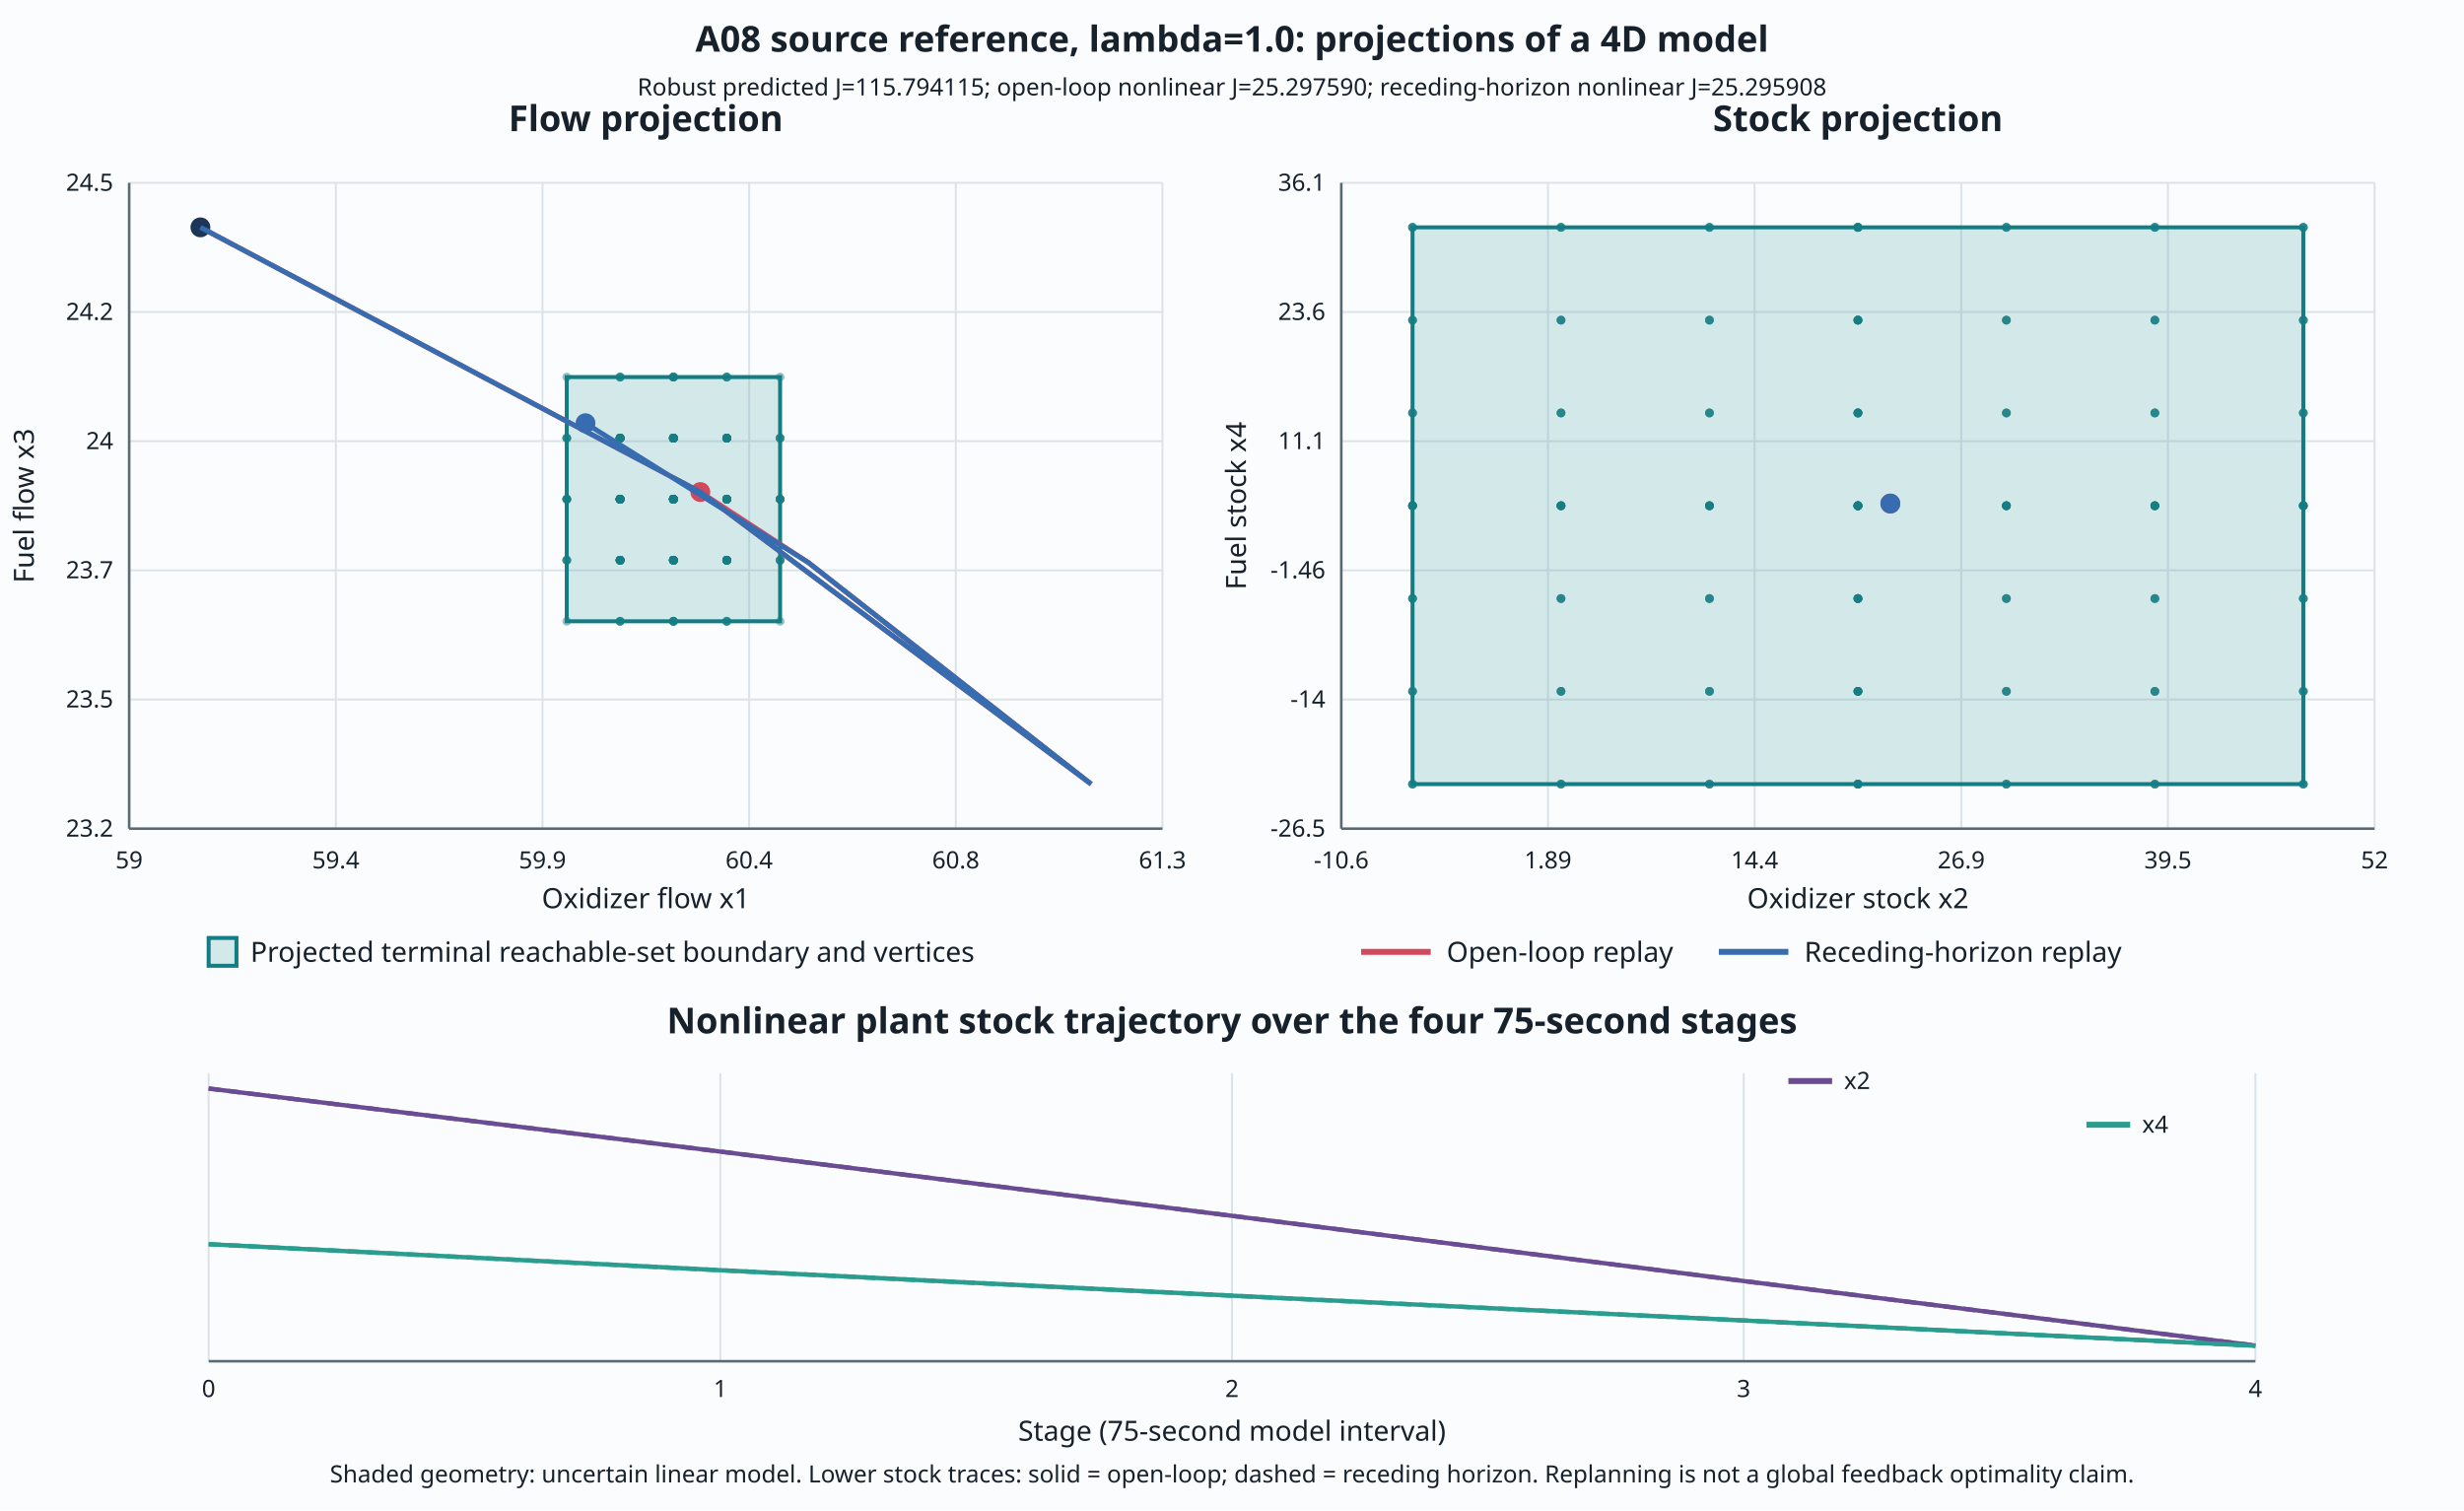
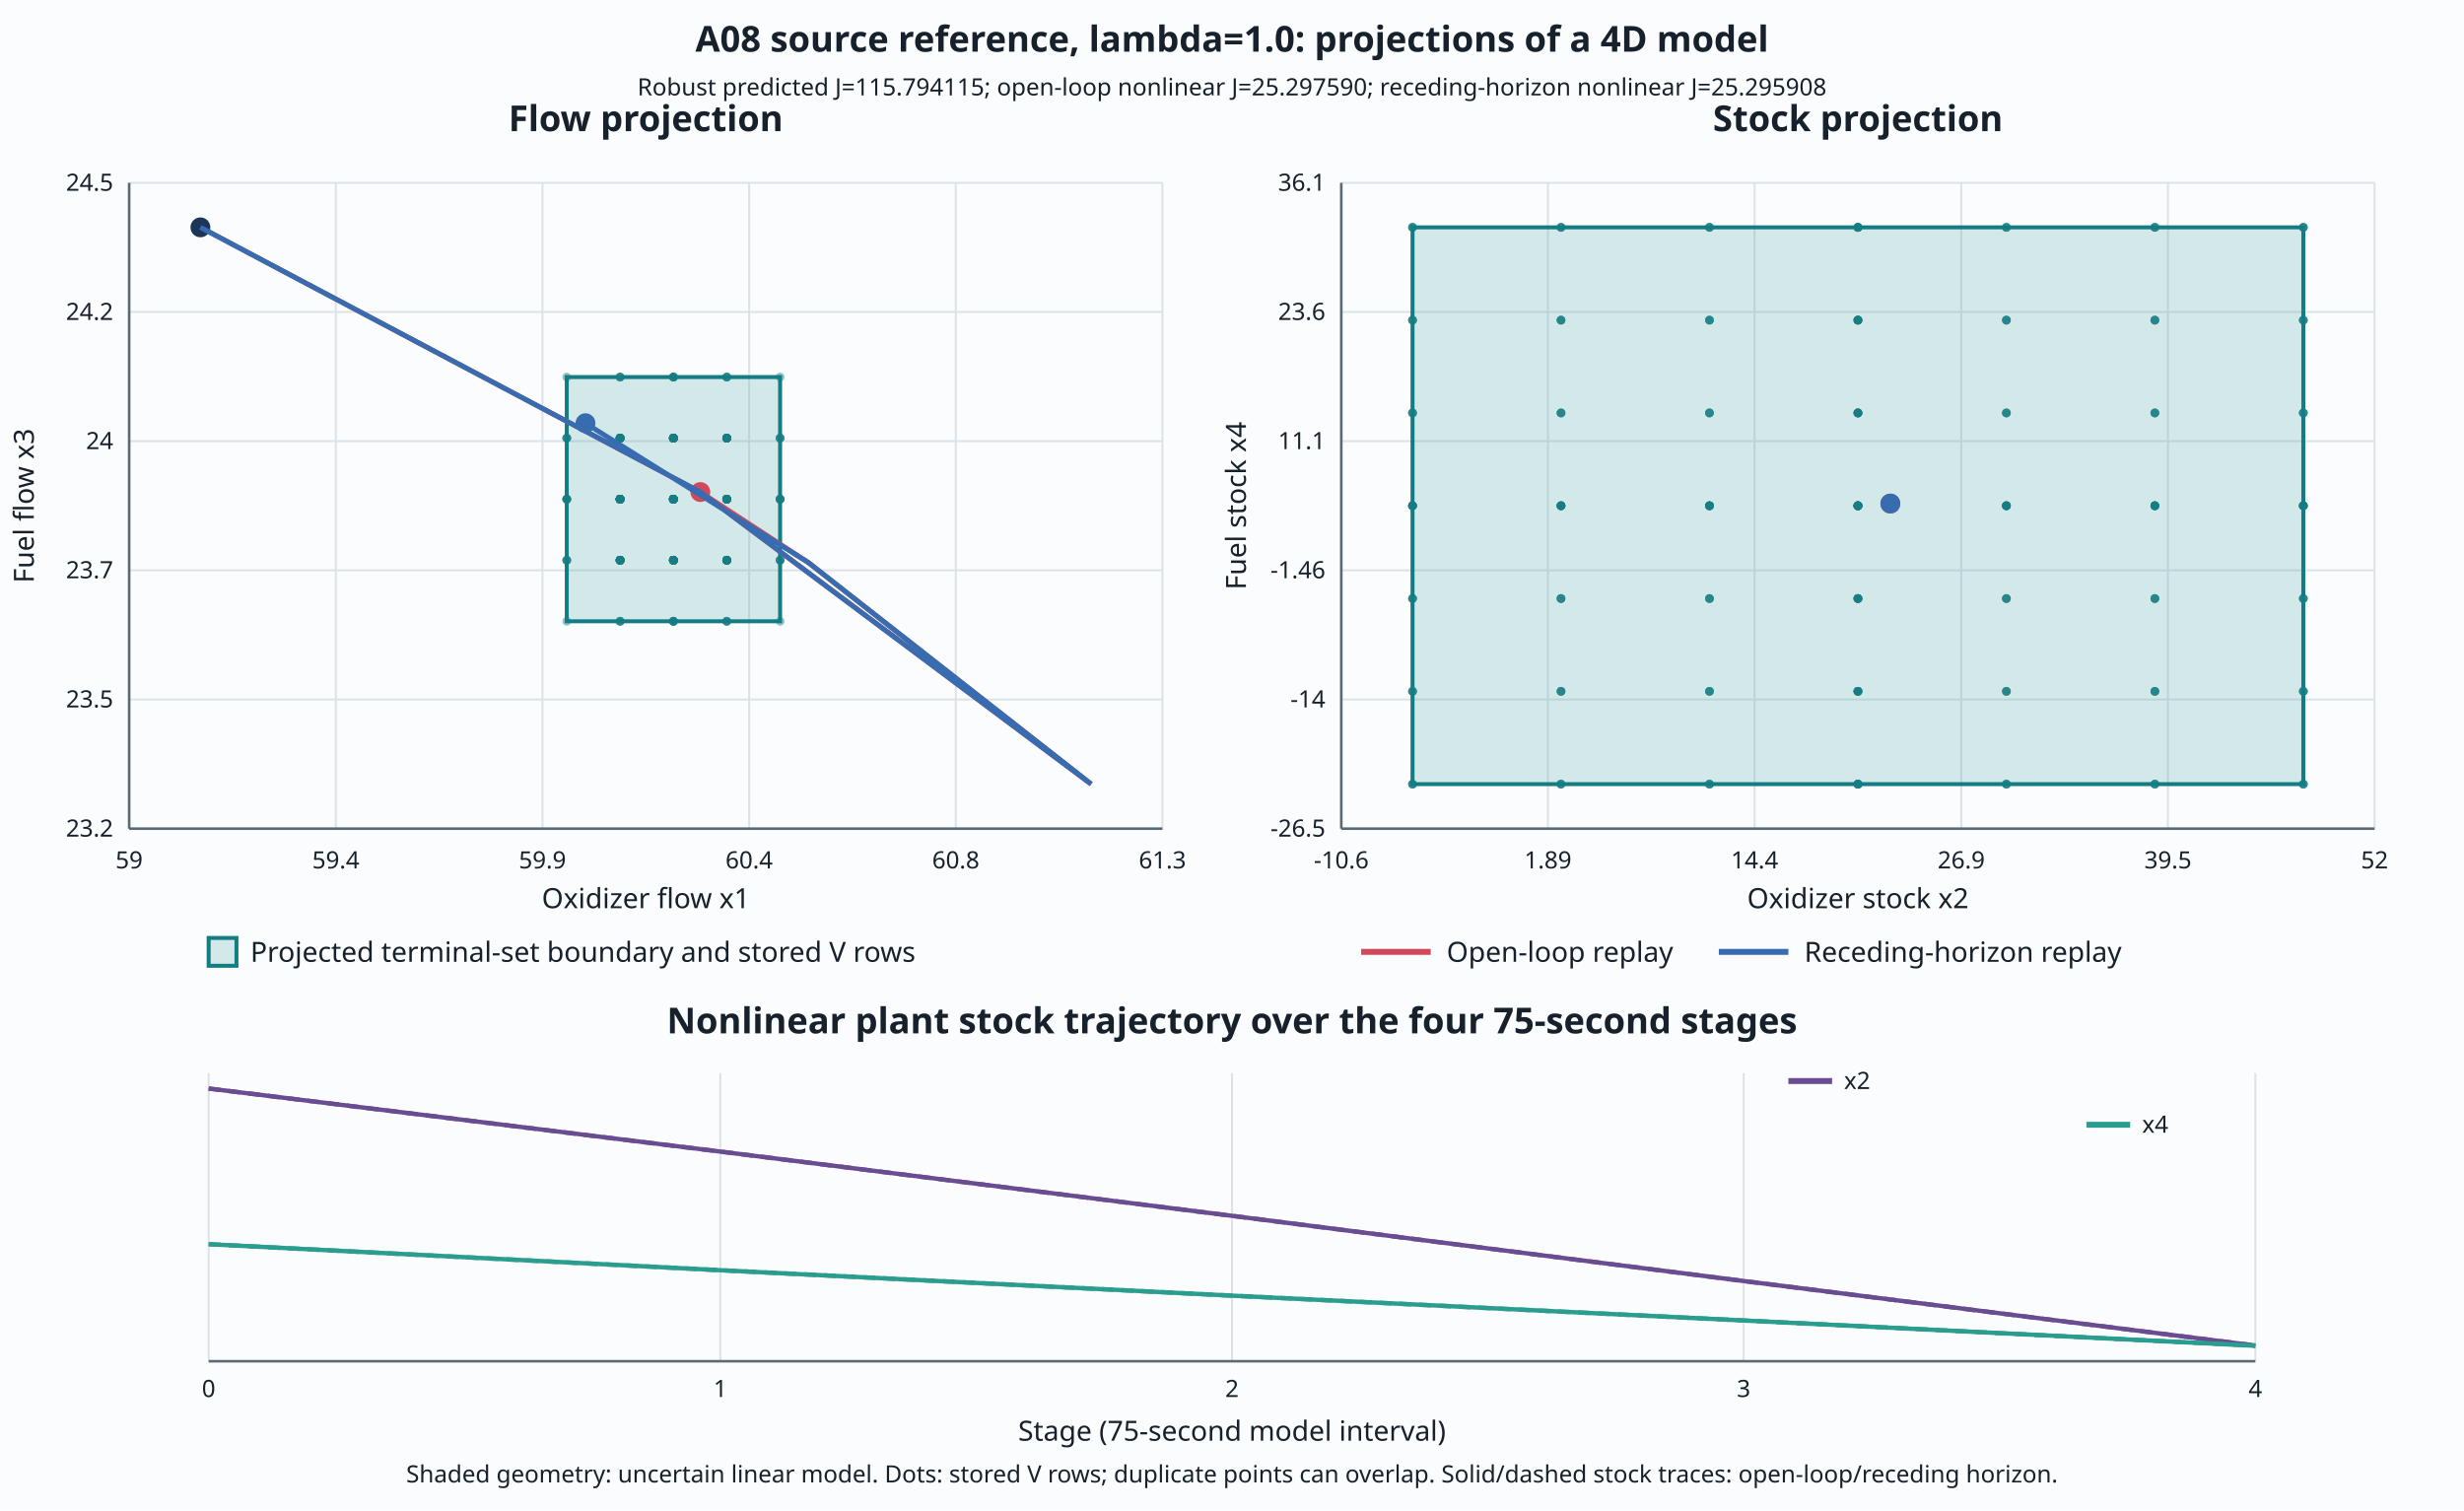
<svg xmlns="http://www.w3.org/2000/svg" width="1240" height="760" viewBox="0 0 1240 760">
  <rect width="100%" height="100%" fill="#fbfcfd" />
  <style>text{font-family:system-ui,sans-serif;fill:#17212b}.grid{stroke:#dce3e8;stroke-width:1}.axis{stroke:#596a76;stroke-width:1.3}.boundary{fill:#4ba3a7;fill-opacity:.23;stroke:#147d83;stroke-width:2}.vertex{fill:#147d83;fill-opacity:.45}.replay{fill:none;stroke:#d1495b;stroke-width:2.5}.tick{font-size:12px}.label{font-size:14px}.title{font-size:18px;font-weight:650}</style>
  <text x="620" y="26" text-anchor="middle" class="title">A08 source reference, lambda=1.0: projections of a 4D model</text>
  <text x="620" y="48" text-anchor="middle" class="tick">Robust predicted J=115.794115; open-loop nonlinear J=25.297590; receding-horizon nonlinear J=25.295908</text>
  <text x="325.0" y="66" text-anchor="middle" class="title">Flow projection</text>
  <line x1="65.00" y1="92" x2="65.00" y2="417" class="grid" />
  <line x1="65" y1="417.00" x2="585" y2="417.00" class="grid" />
  <text x="65.00" y="437" text-anchor="middle" class="tick">59</text>
  <text x="57" y="421.00" text-anchor="end" class="tick">23.2</text>
  <line x1="169.00" y1="92" x2="169.00" y2="417" class="grid" />
  <line x1="65" y1="352.00" x2="585" y2="352.00" class="grid" />
  <text x="169.00" y="437" text-anchor="middle" class="tick">59.4</text>
  <text x="57" y="356.00" text-anchor="end" class="tick">23.5</text>
  <line x1="273.00" y1="92" x2="273.00" y2="417" class="grid" />
  <line x1="65" y1="287.00" x2="585" y2="287.00" class="grid" />
  <text x="273.00" y="437" text-anchor="middle" class="tick">59.9</text>
  <text x="57" y="291.00" text-anchor="end" class="tick">23.7</text>
  <line x1="377.00" y1="92" x2="377.00" y2="417" class="grid" />
  <line x1="65" y1="222.00" x2="585" y2="222.00" class="grid" />
  <text x="377.00" y="437" text-anchor="middle" class="tick">60.4</text>
  <text x="57" y="226.00" text-anchor="end" class="tick">24</text>
  <line x1="481.00" y1="92" x2="481.00" y2="417" class="grid" />
  <line x1="65" y1="157.00" x2="585" y2="157.00" class="grid" />
  <text x="481.00" y="437" text-anchor="middle" class="tick">60.8</text>
  <text x="57" y="161.00" text-anchor="end" class="tick">24.2</text>
  <line x1="585.00" y1="92" x2="585.00" y2="417" class="grid" />
  <line x1="65" y1="92.00" x2="585" y2="92.00" class="grid" />
  <text x="585.00" y="437" text-anchor="middle" class="tick">61.3</text>
  <text x="57" y="96.00" text-anchor="end" class="tick">24.5</text>
  <line x1="65" y1="417" x2="585" y2="417" class="axis" />
  <line x1="65" y1="92" x2="65" y2="417" class="axis" />
  <polygon class="boundary" points="285.22,312.64 392.58,312.64 392.58,189.75 285.22,189.75" />
  <circle cx="285.22" cy="189.75" r="2.2" class="vertex" />
  <circle cx="285.22" cy="220.47" r="2.2" class="vertex" />
  <circle cx="312.06" cy="189.75" r="2.2" class="vertex" />
  <circle cx="312.06" cy="220.47" r="2.2" class="vertex" />
  <circle cx="285.22" cy="220.47" r="2.2" class="vertex" />
  <circle cx="285.22" cy="251.20" r="2.2" class="vertex" />
  <circle cx="312.06" cy="220.47" r="2.2" class="vertex" />
  <circle cx="312.06" cy="251.20" r="2.2" class="vertex" />
  <circle cx="312.06" cy="189.75" r="2.2" class="vertex" />
  <circle cx="312.06" cy="220.47" r="2.2" class="vertex" />
  <circle cx="338.90" cy="189.75" r="2.2" class="vertex" />
  <circle cx="338.90" cy="220.47" r="2.2" class="vertex" />
  <circle cx="312.06" cy="220.47" r="2.2" class="vertex" />
  <circle cx="312.06" cy="251.20" r="2.2" class="vertex" />
  <circle cx="338.90" cy="220.47" r="2.2" class="vertex" />
  <circle cx="338.90" cy="251.20" r="2.2" class="vertex" />
  <circle cx="285.22" cy="220.47" r="2.2" class="vertex" />
  <circle cx="285.22" cy="251.20" r="2.2" class="vertex" />
  <circle cx="312.06" cy="220.47" r="2.2" class="vertex" />
  <circle cx="312.06" cy="251.20" r="2.2" class="vertex" />
  <circle cx="285.22" cy="251.20" r="2.2" class="vertex" />
  <circle cx="285.22" cy="281.92" r="2.2" class="vertex" />
  <circle cx="312.06" cy="251.20" r="2.2" class="vertex" />
  <circle cx="312.06" cy="281.92" r="2.2" class="vertex" />
  <circle cx="312.06" cy="220.47" r="2.2" class="vertex" />
  <circle cx="312.06" cy="251.20" r="2.2" class="vertex" />
  <circle cx="338.90" cy="220.47" r="2.2" class="vertex" />
  <circle cx="338.90" cy="251.20" r="2.2" class="vertex" />
  <circle cx="312.06" cy="251.20" r="2.2" class="vertex" />
  <circle cx="312.06" cy="281.92" r="2.2" class="vertex" />
  <circle cx="338.90" cy="251.20" r="2.2" class="vertex" />
  <circle cx="338.90" cy="281.92" r="2.2" class="vertex" />
  <circle cx="312.06" cy="189.75" r="2.2" class="vertex" />
  <circle cx="312.06" cy="220.47" r="2.2" class="vertex" />
  <circle cx="338.90" cy="189.75" r="2.2" class="vertex" />
  <circle cx="338.90" cy="220.47" r="2.2" class="vertex" />
  <circle cx="312.06" cy="220.47" r="2.2" class="vertex" />
  <circle cx="312.06" cy="251.20" r="2.2" class="vertex" />
  <circle cx="338.90" cy="220.47" r="2.2" class="vertex" />
  <circle cx="338.90" cy="251.20" r="2.2" class="vertex" />
  <circle cx="338.90" cy="189.75" r="2.2" class="vertex" />
  <circle cx="338.90" cy="220.47" r="2.2" class="vertex" />
  <circle cx="365.74" cy="189.75" r="2.2" class="vertex" />
  <circle cx="365.74" cy="220.47" r="2.2" class="vertex" />
  <circle cx="338.90" cy="220.47" r="2.2" class="vertex" />
  <circle cx="338.90" cy="251.20" r="2.2" class="vertex" />
  <circle cx="365.74" cy="220.47" r="2.2" class="vertex" />
  <circle cx="365.74" cy="251.20" r="2.2" class="vertex" />
  <circle cx="312.06" cy="220.47" r="2.2" class="vertex" />
  <circle cx="312.06" cy="251.20" r="2.2" class="vertex" />
  <circle cx="338.90" cy="220.47" r="2.2" class="vertex" />
  <circle cx="338.90" cy="251.20" r="2.2" class="vertex" />
  <circle cx="312.06" cy="251.20" r="2.2" class="vertex" />
  <circle cx="312.06" cy="281.92" r="2.2" class="vertex" />
  <circle cx="338.90" cy="251.20" r="2.2" class="vertex" />
  <circle cx="338.90" cy="281.92" r="2.2" class="vertex" />
  <circle cx="338.90" cy="220.47" r="2.2" class="vertex" />
  <circle cx="338.90" cy="251.20" r="2.2" class="vertex" />
  <circle cx="365.74" cy="220.47" r="2.2" class="vertex" />
  <circle cx="365.74" cy="251.20" r="2.2" class="vertex" />
  <circle cx="338.90" cy="251.20" r="2.2" class="vertex" />
  <circle cx="338.90" cy="281.92" r="2.2" class="vertex" />
  <circle cx="365.74" cy="251.20" r="2.2" class="vertex" />
  <circle cx="365.74" cy="281.92" r="2.2" class="vertex" />
  <circle cx="285.22" cy="220.47" r="2.2" class="vertex" />
  <circle cx="285.22" cy="251.20" r="2.2" class="vertex" />
  <circle cx="312.06" cy="220.47" r="2.2" class="vertex" />
  <circle cx="312.06" cy="251.20" r="2.2" class="vertex" />
  <circle cx="285.22" cy="251.20" r="2.2" class="vertex" />
  <circle cx="285.22" cy="281.92" r="2.2" class="vertex" />
  <circle cx="312.06" cy="251.20" r="2.2" class="vertex" />
  <circle cx="312.06" cy="281.92" r="2.2" class="vertex" />
  <circle cx="312.06" cy="220.47" r="2.2" class="vertex" />
  <circle cx="312.06" cy="251.20" r="2.2" class="vertex" />
  <circle cx="338.90" cy="220.47" r="2.2" class="vertex" />
  <circle cx="338.90" cy="251.20" r="2.2" class="vertex" />
  <circle cx="312.06" cy="251.20" r="2.2" class="vertex" />
  <circle cx="312.06" cy="281.92" r="2.2" class="vertex" />
  <circle cx="338.90" cy="251.20" r="2.2" class="vertex" />
  <circle cx="338.90" cy="281.92" r="2.2" class="vertex" />
  <circle cx="285.22" cy="251.20" r="2.2" class="vertex" />
  <circle cx="285.22" cy="281.92" r="2.2" class="vertex" />
  <circle cx="312.06" cy="251.20" r="2.2" class="vertex" />
  <circle cx="312.06" cy="281.92" r="2.2" class="vertex" />
  <circle cx="285.22" cy="281.92" r="2.2" class="vertex" />
  <circle cx="285.22" cy="312.64" r="2.2" class="vertex" />
  <circle cx="312.06" cy="281.92" r="2.2" class="vertex" />
  <circle cx="312.06" cy="312.64" r="2.2" class="vertex" />
  <circle cx="312.06" cy="251.20" r="2.2" class="vertex" />
  <circle cx="312.06" cy="281.92" r="2.2" class="vertex" />
  <circle cx="338.90" cy="251.20" r="2.2" class="vertex" />
  <circle cx="338.90" cy="281.92" r="2.2" class="vertex" />
  <circle cx="312.06" cy="281.92" r="2.2" class="vertex" />
  <circle cx="312.06" cy="312.64" r="2.2" class="vertex" />
  <circle cx="338.90" cy="281.92" r="2.2" class="vertex" />
  <circle cx="338.90" cy="312.64" r="2.2" class="vertex" />
  <circle cx="312.06" cy="220.47" r="2.2" class="vertex" />
  <circle cx="312.06" cy="251.20" r="2.2" class="vertex" />
  <circle cx="338.90" cy="220.47" r="2.2" class="vertex" />
  <circle cx="338.90" cy="251.20" r="2.2" class="vertex" />
  <circle cx="312.06" cy="251.20" r="2.2" class="vertex" />
  <circle cx="312.06" cy="281.92" r="2.2" class="vertex" />
  <circle cx="338.90" cy="251.20" r="2.2" class="vertex" />
  <circle cx="338.90" cy="281.92" r="2.2" class="vertex" />
  <circle cx="338.90" cy="220.47" r="2.2" class="vertex" />
  <circle cx="338.90" cy="251.20" r="2.2" class="vertex" />
  <circle cx="365.74" cy="220.47" r="2.2" class="vertex" />
  <circle cx="365.74" cy="251.20" r="2.2" class="vertex" />
  <circle cx="338.90" cy="251.20" r="2.2" class="vertex" />
  <circle cx="338.90" cy="281.92" r="2.2" class="vertex" />
  <circle cx="365.74" cy="251.20" r="2.2" class="vertex" />
  <circle cx="365.74" cy="281.92" r="2.2" class="vertex" />
  <circle cx="312.06" cy="251.20" r="2.2" class="vertex" />
  <circle cx="312.06" cy="281.92" r="2.2" class="vertex" />
  <circle cx="338.90" cy="251.20" r="2.2" class="vertex" />
  <circle cx="338.90" cy="281.92" r="2.2" class="vertex" />
  <circle cx="312.06" cy="281.92" r="2.2" class="vertex" />
  <circle cx="312.06" cy="312.64" r="2.2" class="vertex" />
  <circle cx="338.90" cy="281.92" r="2.2" class="vertex" />
  <circle cx="338.90" cy="312.64" r="2.2" class="vertex" />
  <circle cx="338.90" cy="251.20" r="2.2" class="vertex" />
  <circle cx="338.90" cy="281.92" r="2.2" class="vertex" />
  <circle cx="365.74" cy="251.20" r="2.2" class="vertex" />
  <circle cx="365.74" cy="281.92" r="2.2" class="vertex" />
  <circle cx="338.90" cy="281.92" r="2.2" class="vertex" />
  <circle cx="338.90" cy="312.64" r="2.2" class="vertex" />
  <circle cx="365.74" cy="281.92" r="2.2" class="vertex" />
  <circle cx="365.74" cy="312.64" r="2.2" class="vertex" />
  <circle cx="312.06" cy="189.75" r="2.2" class="vertex" />
  <circle cx="312.06" cy="220.47" r="2.2" class="vertex" />
  <circle cx="338.90" cy="189.75" r="2.2" class="vertex" />
  <circle cx="338.90" cy="220.47" r="2.2" class="vertex" />
  <circle cx="312.06" cy="220.47" r="2.2" class="vertex" />
  <circle cx="312.06" cy="251.20" r="2.2" class="vertex" />
  <circle cx="338.90" cy="220.47" r="2.2" class="vertex" />
  <circle cx="338.90" cy="251.20" r="2.2" class="vertex" />
  <circle cx="338.90" cy="189.75" r="2.2" class="vertex" />
  <circle cx="338.90" cy="220.47" r="2.2" class="vertex" />
  <circle cx="365.74" cy="189.75" r="2.2" class="vertex" />
  <circle cx="365.74" cy="220.47" r="2.2" class="vertex" />
  <circle cx="338.90" cy="220.47" r="2.2" class="vertex" />
  <circle cx="338.90" cy="251.20" r="2.2" class="vertex" />
  <circle cx="365.74" cy="220.47" r="2.2" class="vertex" />
  <circle cx="365.74" cy="251.20" r="2.2" class="vertex" />
  <circle cx="312.06" cy="220.47" r="2.2" class="vertex" />
  <circle cx="312.06" cy="251.20" r="2.2" class="vertex" />
  <circle cx="338.90" cy="220.47" r="2.2" class="vertex" />
  <circle cx="338.90" cy="251.20" r="2.2" class="vertex" />
  <circle cx="312.06" cy="251.20" r="2.2" class="vertex" />
  <circle cx="312.06" cy="281.92" r="2.2" class="vertex" />
  <circle cx="338.90" cy="251.20" r="2.2" class="vertex" />
  <circle cx="338.90" cy="281.92" r="2.2" class="vertex" />
  <circle cx="338.90" cy="220.47" r="2.2" class="vertex" />
  <circle cx="338.90" cy="251.20" r="2.2" class="vertex" />
  <circle cx="365.74" cy="220.47" r="2.2" class="vertex" />
  <circle cx="365.74" cy="251.20" r="2.2" class="vertex" />
  <circle cx="338.90" cy="251.20" r="2.2" class="vertex" />
  <circle cx="338.90" cy="281.92" r="2.2" class="vertex" />
  <circle cx="365.74" cy="251.20" r="2.2" class="vertex" />
  <circle cx="365.74" cy="281.92" r="2.2" class="vertex" />
  <circle cx="338.90" cy="189.75" r="2.2" class="vertex" />
  <circle cx="338.90" cy="220.47" r="2.2" class="vertex" />
  <circle cx="365.74" cy="189.75" r="2.2" class="vertex" />
  <circle cx="365.74" cy="220.47" r="2.2" class="vertex" />
  <circle cx="338.90" cy="220.47" r="2.2" class="vertex" />
  <circle cx="338.90" cy="251.20" r="2.2" class="vertex" />
  <circle cx="365.74" cy="220.47" r="2.2" class="vertex" />
  <circle cx="365.74" cy="251.20" r="2.2" class="vertex" />
  <circle cx="365.74" cy="189.75" r="2.2" class="vertex" />
  <circle cx="365.74" cy="220.47" r="2.2" class="vertex" />
  <circle cx="392.58" cy="189.75" r="2.2" class="vertex" />
  <circle cx="392.58" cy="220.47" r="2.2" class="vertex" />
  <circle cx="365.74" cy="220.47" r="2.2" class="vertex" />
  <circle cx="365.74" cy="251.20" r="2.2" class="vertex" />
  <circle cx="392.58" cy="220.47" r="2.2" class="vertex" />
  <circle cx="392.58" cy="251.20" r="2.2" class="vertex" />
  <circle cx="338.90" cy="220.47" r="2.2" class="vertex" />
  <circle cx="338.90" cy="251.20" r="2.2" class="vertex" />
  <circle cx="365.74" cy="220.47" r="2.2" class="vertex" />
  <circle cx="365.74" cy="251.20" r="2.2" class="vertex" />
  <circle cx="338.90" cy="251.20" r="2.2" class="vertex" />
  <circle cx="338.90" cy="281.92" r="2.2" class="vertex" />
  <circle cx="365.74" cy="251.20" r="2.2" class="vertex" />
  <circle cx="365.74" cy="281.92" r="2.2" class="vertex" />
  <circle cx="365.74" cy="220.47" r="2.2" class="vertex" />
  <circle cx="365.74" cy="251.20" r="2.2" class="vertex" />
  <circle cx="392.58" cy="220.47" r="2.2" class="vertex" />
  <circle cx="392.58" cy="251.20" r="2.2" class="vertex" />
  <circle cx="365.74" cy="251.20" r="2.2" class="vertex" />
  <circle cx="365.74" cy="281.92" r="2.2" class="vertex" />
  <circle cx="392.58" cy="251.20" r="2.2" class="vertex" />
  <circle cx="392.58" cy="281.92" r="2.2" class="vertex" />
  <circle cx="312.06" cy="220.47" r="2.2" class="vertex" />
  <circle cx="312.06" cy="251.20" r="2.2" class="vertex" />
  <circle cx="338.90" cy="220.47" r="2.2" class="vertex" />
  <circle cx="338.90" cy="251.20" r="2.2" class="vertex" />
  <circle cx="312.06" cy="251.20" r="2.2" class="vertex" />
  <circle cx="312.06" cy="281.92" r="2.2" class="vertex" />
  <circle cx="338.90" cy="251.20" r="2.2" class="vertex" />
  <circle cx="338.90" cy="281.92" r="2.2" class="vertex" />
  <circle cx="338.90" cy="220.47" r="2.2" class="vertex" />
  <circle cx="338.90" cy="251.20" r="2.2" class="vertex" />
  <circle cx="365.74" cy="220.47" r="2.2" class="vertex" />
  <circle cx="365.74" cy="251.20" r="2.2" class="vertex" />
  <circle cx="338.90" cy="251.20" r="2.2" class="vertex" />
  <circle cx="338.90" cy="281.92" r="2.2" class="vertex" />
  <circle cx="365.74" cy="251.20" r="2.2" class="vertex" />
  <circle cx="365.74" cy="281.92" r="2.2" class="vertex" />
  <circle cx="312.06" cy="251.20" r="2.2" class="vertex" />
  <circle cx="312.06" cy="281.92" r="2.2" class="vertex" />
  <circle cx="338.90" cy="251.20" r="2.2" class="vertex" />
  <circle cx="338.90" cy="281.92" r="2.2" class="vertex" />
  <circle cx="312.06" cy="281.92" r="2.2" class="vertex" />
  <circle cx="312.06" cy="312.64" r="2.2" class="vertex" />
  <circle cx="338.90" cy="281.92" r="2.2" class="vertex" />
  <circle cx="338.90" cy="312.64" r="2.2" class="vertex" />
  <circle cx="338.90" cy="251.20" r="2.2" class="vertex" />
  <circle cx="338.90" cy="281.92" r="2.2" class="vertex" />
  <circle cx="365.74" cy="251.20" r="2.2" class="vertex" />
  <circle cx="365.74" cy="281.92" r="2.2" class="vertex" />
  <circle cx="338.90" cy="281.92" r="2.2" class="vertex" />
  <circle cx="338.90" cy="312.64" r="2.2" class="vertex" />
  <circle cx="365.74" cy="281.92" r="2.2" class="vertex" />
  <circle cx="365.74" cy="312.64" r="2.2" class="vertex" />
  <circle cx="338.90" cy="220.47" r="2.2" class="vertex" />
  <circle cx="338.90" cy="251.20" r="2.2" class="vertex" />
  <circle cx="365.74" cy="220.47" r="2.2" class="vertex" />
  <circle cx="365.74" cy="251.20" r="2.2" class="vertex" />
  <circle cx="338.90" cy="251.20" r="2.2" class="vertex" />
  <circle cx="338.90" cy="281.92" r="2.2" class="vertex" />
  <circle cx="365.74" cy="251.20" r="2.2" class="vertex" />
  <circle cx="365.74" cy="281.92" r="2.2" class="vertex" />
  <circle cx="365.74" cy="220.47" r="2.2" class="vertex" />
  <circle cx="365.74" cy="251.20" r="2.2" class="vertex" />
  <circle cx="392.58" cy="220.47" r="2.2" class="vertex" />
  <circle cx="392.58" cy="251.20" r="2.2" class="vertex" />
  <circle cx="365.74" cy="251.20" r="2.2" class="vertex" />
  <circle cx="365.74" cy="281.92" r="2.2" class="vertex" />
  <circle cx="392.58" cy="251.20" r="2.2" class="vertex" />
  <circle cx="392.58" cy="281.92" r="2.2" class="vertex" />
  <circle cx="338.90" cy="251.20" r="2.2" class="vertex" />
  <circle cx="338.90" cy="281.92" r="2.2" class="vertex" />
  <circle cx="365.74" cy="251.20" r="2.2" class="vertex" />
  <circle cx="365.74" cy="281.92" r="2.2" class="vertex" />
  <circle cx="338.90" cy="281.92" r="2.2" class="vertex" />
  <circle cx="338.90" cy="312.64" r="2.2" class="vertex" />
  <circle cx="365.74" cy="281.92" r="2.2" class="vertex" />
  <circle cx="365.74" cy="312.64" r="2.2" class="vertex" />
  <circle cx="365.74" cy="251.20" r="2.2" class="vertex" />
  <circle cx="365.74" cy="281.92" r="2.2" class="vertex" />
  <circle cx="392.58" cy="251.20" r="2.2" class="vertex" />
  <circle cx="392.58" cy="281.92" r="2.2" class="vertex" />
  <circle cx="365.74" cy="281.92" r="2.2" class="vertex" />
  <circle cx="365.74" cy="312.64" r="2.2" class="vertex" />
  <circle cx="392.58" cy="281.92" r="2.2" class="vertex" />
  <circle cx="392.58" cy="312.64" r="2.2" class="vertex" />
  <polyline fill="none" stroke="#d1495b" stroke-width="2.5" points="100.86,114.41 352.45,247.61 549.14,394.59 406.82,283.10 352.45,247.61" />
  <circle cx="352.45" cy="247.61" r="5" fill="#d1495b" />
  <circle cx="100.86" cy="114.41" r="5" fill="#1d3557" />
  <polyline fill="none" stroke="#386cb0" stroke-width="2.5" points="100.86,114.41 352.45,247.61 549.14,394.59 406.82,283.10 294.64,212.97" />
  <circle cx="294.64" cy="212.97" r="5" fill="#386cb0" />
  <text x="325.0" y="457" text-anchor="middle" class="label">Oxidizer flow x1</text>
  <text x="17" y="254.5" transform="rotate(-90 17 254.5)" text-anchor="middle" class="label">Fuel flow x3</text>
  <text x="935.0" y="66" text-anchor="middle" class="title">Stock projection</text>
  <line x1="675.00" y1="92" x2="675.00" y2="417" class="grid" />
  <line x1="675" y1="417.00" x2="1195" y2="417.00" class="grid" />
  <text x="675.00" y="437" text-anchor="middle" class="tick">-10.6</text>
  <text x="667" y="421.00" text-anchor="end" class="tick">-26.5</text>
  <line x1="779.00" y1="92" x2="779.00" y2="417" class="grid" />
  <line x1="675" y1="352.00" x2="1195" y2="352.00" class="grid" />
  <text x="779.00" y="437" text-anchor="middle" class="tick">1.89</text>
  <text x="667" y="356.00" text-anchor="end" class="tick">-14</text>
  <line x1="883.00" y1="92" x2="883.00" y2="417" class="grid" />
  <line x1="675" y1="287.00" x2="1195" y2="287.00" class="grid" />
  <text x="883.00" y="437" text-anchor="middle" class="tick">14.4</text>
  <text x="667" y="291.00" text-anchor="end" class="tick">-1.46</text>
  <line x1="987.00" y1="92" x2="987.00" y2="417" class="grid" />
  <line x1="675" y1="222.00" x2="1195" y2="222.00" class="grid" />
  <text x="987.00" y="437" text-anchor="middle" class="tick">26.9</text>
  <text x="667" y="226.00" text-anchor="end" class="tick">11.1</text>
  <line x1="1091.00" y1="92" x2="1091.00" y2="417" class="grid" />
  <line x1="675" y1="157.00" x2="1195" y2="157.00" class="grid" />
  <text x="1091.00" y="437" text-anchor="middle" class="tick">39.5</text>
  <text x="667" y="161.00" text-anchor="end" class="tick">23.6</text>
  <line x1="1195.00" y1="92" x2="1195.00" y2="417" class="grid" />
  <line x1="675" y1="92.00" x2="1195" y2="92.00" class="grid" />
  <text x="1195.00" y="437" text-anchor="middle" class="tick">52</text>
  <text x="667" y="96.00" text-anchor="end" class="tick">36.1</text>
  <line x1="675" y1="417" x2="1195" y2="417" class="axis" />
  <line x1="675" y1="92" x2="675" y2="417" class="axis" />
  <polygon class="boundary" points="710.86,394.59 1159.14,394.59 1159.14,114.41 710.86,114.41" />
  <circle cx="1159.14" cy="394.59" r="2.2" class="vertex" />
  <circle cx="1159.14" cy="394.59" r="2.2" class="vertex" />
  <circle cx="1159.14" cy="394.59" r="2.2" class="vertex" />
  <circle cx="1159.14" cy="394.59" r="2.2" class="vertex" />
  <circle cx="1159.14" cy="347.89" r="2.2" class="vertex" />
  <circle cx="1159.14" cy="347.89" r="2.2" class="vertex" />
  <circle cx="1159.14" cy="347.89" r="2.2" class="vertex" />
  <circle cx="1159.14" cy="347.89" r="2.2" class="vertex" />
  <circle cx="1084.43" cy="394.59" r="2.2" class="vertex" />
  <circle cx="1084.43" cy="394.59" r="2.2" class="vertex" />
  <circle cx="1084.43" cy="394.59" r="2.2" class="vertex" />
  <circle cx="1084.43" cy="394.59" r="2.2" class="vertex" />
  <circle cx="1084.43" cy="347.89" r="2.2" class="vertex" />
  <circle cx="1084.43" cy="347.89" r="2.2" class="vertex" />
  <circle cx="1084.43" cy="347.89" r="2.2" class="vertex" />
  <circle cx="1084.43" cy="347.89" r="2.2" class="vertex" />
  <circle cx="1159.14" cy="301.20" r="2.2" class="vertex" />
  <circle cx="1159.14" cy="301.20" r="2.2" class="vertex" />
  <circle cx="1159.14" cy="301.20" r="2.2" class="vertex" />
  <circle cx="1159.14" cy="301.20" r="2.2" class="vertex" />
  <circle cx="1159.14" cy="254.50" r="2.2" class="vertex" />
  <circle cx="1159.14" cy="254.50" r="2.2" class="vertex" />
  <circle cx="1159.14" cy="254.50" r="2.2" class="vertex" />
  <circle cx="1159.14" cy="254.50" r="2.2" class="vertex" />
  <circle cx="1084.43" cy="301.20" r="2.2" class="vertex" />
  <circle cx="1084.43" cy="301.20" r="2.2" class="vertex" />
  <circle cx="1084.43" cy="301.20" r="2.2" class="vertex" />
  <circle cx="1084.43" cy="301.20" r="2.2" class="vertex" />
  <circle cx="1084.43" cy="254.50" r="2.2" class="vertex" />
  <circle cx="1084.43" cy="254.50" r="2.2" class="vertex" />
  <circle cx="1084.43" cy="254.50" r="2.2" class="vertex" />
  <circle cx="1084.43" cy="254.50" r="2.2" class="vertex" />
  <circle cx="1009.71" cy="394.59" r="2.2" class="vertex" />
  <circle cx="1009.71" cy="394.59" r="2.2" class="vertex" />
  <circle cx="1009.71" cy="394.59" r="2.2" class="vertex" />
  <circle cx="1009.71" cy="394.59" r="2.2" class="vertex" />
  <circle cx="1009.71" cy="347.89" r="2.2" class="vertex" />
  <circle cx="1009.71" cy="347.89" r="2.2" class="vertex" />
  <circle cx="1009.71" cy="347.89" r="2.2" class="vertex" />
  <circle cx="1009.71" cy="347.89" r="2.2" class="vertex" />
  <circle cx="935.00" cy="394.59" r="2.2" class="vertex" />
  <circle cx="935.00" cy="394.59" r="2.2" class="vertex" />
  <circle cx="935.00" cy="394.59" r="2.2" class="vertex" />
  <circle cx="935.00" cy="394.59" r="2.2" class="vertex" />
  <circle cx="935.00" cy="347.89" r="2.2" class="vertex" />
  <circle cx="935.00" cy="347.89" r="2.2" class="vertex" />
  <circle cx="935.00" cy="347.89" r="2.2" class="vertex" />
  <circle cx="935.00" cy="347.89" r="2.2" class="vertex" />
  <circle cx="1009.71" cy="301.20" r="2.2" class="vertex" />
  <circle cx="1009.71" cy="301.20" r="2.2" class="vertex" />
  <circle cx="1009.71" cy="301.20" r="2.2" class="vertex" />
  <circle cx="1009.71" cy="301.20" r="2.2" class="vertex" />
  <circle cx="1009.71" cy="254.50" r="2.2" class="vertex" />
  <circle cx="1009.71" cy="254.50" r="2.2" class="vertex" />
  <circle cx="1009.71" cy="254.50" r="2.2" class="vertex" />
  <circle cx="1009.71" cy="254.50" r="2.2" class="vertex" />
  <circle cx="935.00" cy="301.20" r="2.2" class="vertex" />
  <circle cx="935.00" cy="301.20" r="2.2" class="vertex" />
  <circle cx="935.00" cy="301.20" r="2.2" class="vertex" />
  <circle cx="935.00" cy="301.20" r="2.2" class="vertex" />
  <circle cx="935.00" cy="254.50" r="2.2" class="vertex" />
  <circle cx="935.00" cy="254.50" r="2.2" class="vertex" />
  <circle cx="935.00" cy="254.50" r="2.2" class="vertex" />
  <circle cx="935.00" cy="254.50" r="2.2" class="vertex" />
  <circle cx="1159.14" cy="254.50" r="2.2" class="vertex" />
  <circle cx="1159.14" cy="254.50" r="2.2" class="vertex" />
  <circle cx="1159.14" cy="254.50" r="2.2" class="vertex" />
  <circle cx="1159.14" cy="254.50" r="2.2" class="vertex" />
  <circle cx="1159.14" cy="207.80" r="2.2" class="vertex" />
  <circle cx="1159.14" cy="207.80" r="2.2" class="vertex" />
  <circle cx="1159.14" cy="207.80" r="2.2" class="vertex" />
  <circle cx="1159.14" cy="207.80" r="2.2" class="vertex" />
  <circle cx="1084.43" cy="254.50" r="2.2" class="vertex" />
  <circle cx="1084.43" cy="254.50" r="2.2" class="vertex" />
  <circle cx="1084.43" cy="254.50" r="2.2" class="vertex" />
  <circle cx="1084.43" cy="254.50" r="2.2" class="vertex" />
  <circle cx="1084.43" cy="207.80" r="2.2" class="vertex" />
  <circle cx="1084.43" cy="207.80" r="2.2" class="vertex" />
  <circle cx="1084.43" cy="207.80" r="2.2" class="vertex" />
  <circle cx="1084.43" cy="207.80" r="2.2" class="vertex" />
  <circle cx="1159.14" cy="161.11" r="2.2" class="vertex" />
  <circle cx="1159.14" cy="161.11" r="2.2" class="vertex" />
  <circle cx="1159.14" cy="161.11" r="2.2" class="vertex" />
  <circle cx="1159.14" cy="161.11" r="2.2" class="vertex" />
  <circle cx="1159.14" cy="114.41" r="2.2" class="vertex" />
  <circle cx="1159.14" cy="114.41" r="2.2" class="vertex" />
  <circle cx="1159.14" cy="114.41" r="2.2" class="vertex" />
  <circle cx="1159.14" cy="114.41" r="2.2" class="vertex" />
  <circle cx="1084.43" cy="161.11" r="2.2" class="vertex" />
  <circle cx="1084.43" cy="161.11" r="2.2" class="vertex" />
  <circle cx="1084.43" cy="161.11" r="2.2" class="vertex" />
  <circle cx="1084.43" cy="161.11" r="2.2" class="vertex" />
  <circle cx="1084.43" cy="114.41" r="2.2" class="vertex" />
  <circle cx="1084.43" cy="114.41" r="2.2" class="vertex" />
  <circle cx="1084.43" cy="114.41" r="2.2" class="vertex" />
  <circle cx="1084.43" cy="114.41" r="2.2" class="vertex" />
  <circle cx="1009.71" cy="254.50" r="2.2" class="vertex" />
  <circle cx="1009.71" cy="254.50" r="2.2" class="vertex" />
  <circle cx="1009.71" cy="254.50" r="2.2" class="vertex" />
  <circle cx="1009.71" cy="254.50" r="2.2" class="vertex" />
  <circle cx="1009.71" cy="207.80" r="2.2" class="vertex" />
  <circle cx="1009.71" cy="207.80" r="2.2" class="vertex" />
  <circle cx="1009.71" cy="207.80" r="2.2" class="vertex" />
  <circle cx="1009.71" cy="207.80" r="2.2" class="vertex" />
  <circle cx="935.00" cy="254.50" r="2.2" class="vertex" />
  <circle cx="935.00" cy="254.50" r="2.2" class="vertex" />
  <circle cx="935.00" cy="254.50" r="2.2" class="vertex" />
  <circle cx="935.00" cy="254.50" r="2.2" class="vertex" />
  <circle cx="935.00" cy="207.80" r="2.2" class="vertex" />
  <circle cx="935.00" cy="207.80" r="2.2" class="vertex" />
  <circle cx="935.00" cy="207.80" r="2.2" class="vertex" />
  <circle cx="935.00" cy="207.80" r="2.2" class="vertex" />
  <circle cx="1009.71" cy="161.11" r="2.2" class="vertex" />
  <circle cx="1009.71" cy="161.11" r="2.2" class="vertex" />
  <circle cx="1009.71" cy="161.11" r="2.2" class="vertex" />
  <circle cx="1009.71" cy="161.11" r="2.2" class="vertex" />
  <circle cx="1009.71" cy="114.41" r="2.2" class="vertex" />
  <circle cx="1009.71" cy="114.41" r="2.2" class="vertex" />
  <circle cx="1009.71" cy="114.41" r="2.2" class="vertex" />
  <circle cx="1009.71" cy="114.41" r="2.2" class="vertex" />
  <circle cx="935.00" cy="161.11" r="2.2" class="vertex" />
  <circle cx="935.00" cy="161.11" r="2.2" class="vertex" />
  <circle cx="935.00" cy="161.11" r="2.2" class="vertex" />
  <circle cx="935.00" cy="161.11" r="2.2" class="vertex" />
  <circle cx="935.00" cy="114.41" r="2.2" class="vertex" />
  <circle cx="935.00" cy="114.41" r="2.2" class="vertex" />
  <circle cx="935.00" cy="114.41" r="2.2" class="vertex" />
  <circle cx="935.00" cy="114.41" r="2.2" class="vertex" />
  <circle cx="935.00" cy="394.59" r="2.2" class="vertex" />
  <circle cx="935.00" cy="394.59" r="2.2" class="vertex" />
  <circle cx="935.00" cy="394.59" r="2.2" class="vertex" />
  <circle cx="935.00" cy="394.59" r="2.2" class="vertex" />
  <circle cx="935.00" cy="347.89" r="2.2" class="vertex" />
  <circle cx="935.00" cy="347.89" r="2.2" class="vertex" />
  <circle cx="935.00" cy="347.89" r="2.2" class="vertex" />
  <circle cx="935.00" cy="347.89" r="2.2" class="vertex" />
  <circle cx="860.29" cy="394.59" r="2.2" class="vertex" />
  <circle cx="860.29" cy="394.59" r="2.2" class="vertex" />
  <circle cx="860.29" cy="394.59" r="2.2" class="vertex" />
  <circle cx="860.29" cy="394.59" r="2.2" class="vertex" />
  <circle cx="860.29" cy="347.89" r="2.2" class="vertex" />
  <circle cx="860.29" cy="347.89" r="2.2" class="vertex" />
  <circle cx="860.29" cy="347.89" r="2.2" class="vertex" />
  <circle cx="860.29" cy="347.89" r="2.2" class="vertex" />
  <circle cx="935.00" cy="301.20" r="2.2" class="vertex" />
  <circle cx="935.00" cy="301.20" r="2.2" class="vertex" />
  <circle cx="935.00" cy="301.20" r="2.2" class="vertex" />
  <circle cx="935.00" cy="301.20" r="2.2" class="vertex" />
  <circle cx="935.00" cy="254.50" r="2.2" class="vertex" />
  <circle cx="935.00" cy="254.50" r="2.2" class="vertex" />
  <circle cx="935.00" cy="254.50" r="2.2" class="vertex" />
  <circle cx="935.00" cy="254.50" r="2.2" class="vertex" />
  <circle cx="860.29" cy="301.20" r="2.2" class="vertex" />
  <circle cx="860.29" cy="301.20" r="2.2" class="vertex" />
  <circle cx="860.29" cy="301.20" r="2.2" class="vertex" />
  <circle cx="860.29" cy="301.20" r="2.2" class="vertex" />
  <circle cx="860.29" cy="254.50" r="2.2" class="vertex" />
  <circle cx="860.29" cy="254.50" r="2.2" class="vertex" />
  <circle cx="860.29" cy="254.50" r="2.2" class="vertex" />
  <circle cx="860.29" cy="254.50" r="2.2" class="vertex" />
  <circle cx="785.57" cy="394.59" r="2.2" class="vertex" />
  <circle cx="785.57" cy="394.59" r="2.2" class="vertex" />
  <circle cx="785.57" cy="394.59" r="2.2" class="vertex" />
  <circle cx="785.57" cy="394.59" r="2.2" class="vertex" />
  <circle cx="785.57" cy="347.89" r="2.2" class="vertex" />
  <circle cx="785.57" cy="347.89" r="2.2" class="vertex" />
  <circle cx="785.57" cy="347.89" r="2.2" class="vertex" />
  <circle cx="785.57" cy="347.89" r="2.2" class="vertex" />
  <circle cx="710.86" cy="394.59" r="2.2" class="vertex" />
  <circle cx="710.86" cy="394.59" r="2.2" class="vertex" />
  <circle cx="710.86" cy="394.59" r="2.2" class="vertex" />
  <circle cx="710.86" cy="394.59" r="2.2" class="vertex" />
  <circle cx="710.86" cy="347.89" r="2.2" class="vertex" />
  <circle cx="710.86" cy="347.89" r="2.2" class="vertex" />
  <circle cx="710.86" cy="347.89" r="2.2" class="vertex" />
  <circle cx="710.86" cy="347.89" r="2.2" class="vertex" />
  <circle cx="785.57" cy="301.20" r="2.2" class="vertex" />
  <circle cx="785.57" cy="301.20" r="2.2" class="vertex" />
  <circle cx="785.57" cy="301.20" r="2.2" class="vertex" />
  <circle cx="785.57" cy="301.20" r="2.2" class="vertex" />
  <circle cx="785.57" cy="254.50" r="2.2" class="vertex" />
  <circle cx="785.57" cy="254.50" r="2.2" class="vertex" />
  <circle cx="785.57" cy="254.50" r="2.2" class="vertex" />
  <circle cx="785.57" cy="254.50" r="2.2" class="vertex" />
  <circle cx="710.86" cy="301.20" r="2.2" class="vertex" />
  <circle cx="710.86" cy="301.20" r="2.2" class="vertex" />
  <circle cx="710.86" cy="301.20" r="2.2" class="vertex" />
  <circle cx="710.86" cy="301.20" r="2.2" class="vertex" />
  <circle cx="710.86" cy="254.50" r="2.2" class="vertex" />
  <circle cx="710.86" cy="254.50" r="2.2" class="vertex" />
  <circle cx="710.86" cy="254.50" r="2.2" class="vertex" />
  <circle cx="710.86" cy="254.50" r="2.2" class="vertex" />
  <circle cx="935.00" cy="254.50" r="2.2" class="vertex" />
  <circle cx="935.00" cy="254.50" r="2.2" class="vertex" />
  <circle cx="935.00" cy="254.50" r="2.2" class="vertex" />
  <circle cx="935.00" cy="254.50" r="2.2" class="vertex" />
  <circle cx="935.00" cy="207.80" r="2.2" class="vertex" />
  <circle cx="935.00" cy="207.80" r="2.2" class="vertex" />
  <circle cx="935.00" cy="207.80" r="2.2" class="vertex" />
  <circle cx="935.00" cy="207.80" r="2.2" class="vertex" />
  <circle cx="860.29" cy="254.50" r="2.2" class="vertex" />
  <circle cx="860.29" cy="254.50" r="2.2" class="vertex" />
  <circle cx="860.29" cy="254.50" r="2.2" class="vertex" />
  <circle cx="860.29" cy="254.50" r="2.2" class="vertex" />
  <circle cx="860.29" cy="207.80" r="2.2" class="vertex" />
  <circle cx="860.29" cy="207.80" r="2.2" class="vertex" />
  <circle cx="860.29" cy="207.80" r="2.2" class="vertex" />
  <circle cx="860.29" cy="207.80" r="2.2" class="vertex" />
  <circle cx="935.00" cy="161.11" r="2.2" class="vertex" />
  <circle cx="935.00" cy="161.11" r="2.2" class="vertex" />
  <circle cx="935.00" cy="161.11" r="2.2" class="vertex" />
  <circle cx="935.00" cy="161.11" r="2.2" class="vertex" />
  <circle cx="935.00" cy="114.41" r="2.2" class="vertex" />
  <circle cx="935.00" cy="114.41" r="2.2" class="vertex" />
  <circle cx="935.00" cy="114.41" r="2.2" class="vertex" />
  <circle cx="935.00" cy="114.41" r="2.2" class="vertex" />
  <circle cx="860.29" cy="161.11" r="2.2" class="vertex" />
  <circle cx="860.29" cy="161.11" r="2.2" class="vertex" />
  <circle cx="860.29" cy="161.11" r="2.2" class="vertex" />
  <circle cx="860.29" cy="161.11" r="2.2" class="vertex" />
  <circle cx="860.29" cy="114.41" r="2.2" class="vertex" />
  <circle cx="860.29" cy="114.41" r="2.2" class="vertex" />
  <circle cx="860.29" cy="114.41" r="2.2" class="vertex" />
  <circle cx="860.29" cy="114.41" r="2.2" class="vertex" />
  <circle cx="785.57" cy="254.50" r="2.2" class="vertex" />
  <circle cx="785.57" cy="254.50" r="2.2" class="vertex" />
  <circle cx="785.57" cy="254.50" r="2.2" class="vertex" />
  <circle cx="785.57" cy="254.50" r="2.2" class="vertex" />
  <circle cx="785.57" cy="207.80" r="2.2" class="vertex" />
  <circle cx="785.57" cy="207.80" r="2.2" class="vertex" />
  <circle cx="785.57" cy="207.80" r="2.2" class="vertex" />
  <circle cx="785.57" cy="207.80" r="2.2" class="vertex" />
  <circle cx="710.86" cy="254.50" r="2.2" class="vertex" />
  <circle cx="710.86" cy="254.50" r="2.2" class="vertex" />
  <circle cx="710.86" cy="254.50" r="2.2" class="vertex" />
  <circle cx="710.86" cy="254.50" r="2.2" class="vertex" />
  <circle cx="710.86" cy="207.80" r="2.2" class="vertex" />
  <circle cx="710.86" cy="207.80" r="2.2" class="vertex" />
  <circle cx="710.86" cy="207.80" r="2.2" class="vertex" />
  <circle cx="710.86" cy="207.80" r="2.2" class="vertex" />
  <circle cx="785.57" cy="161.11" r="2.2" class="vertex" />
  <circle cx="785.57" cy="161.11" r="2.2" class="vertex" />
  <circle cx="785.57" cy="161.11" r="2.2" class="vertex" />
  <circle cx="785.57" cy="161.11" r="2.2" class="vertex" />
  <circle cx="785.57" cy="114.41" r="2.2" class="vertex" />
  <circle cx="785.57" cy="114.41" r="2.2" class="vertex" />
  <circle cx="785.57" cy="114.41" r="2.2" class="vertex" />
  <circle cx="785.57" cy="114.41" r="2.2" class="vertex" />
  <circle cx="710.86" cy="161.11" r="2.2" class="vertex" />
  <circle cx="710.86" cy="161.11" r="2.2" class="vertex" />
  <circle cx="710.86" cy="161.11" r="2.2" class="vertex" />
  <circle cx="710.86" cy="161.11" r="2.2" class="vertex" />
  <circle cx="710.86" cy="114.41" r="2.2" class="vertex" />
  <circle cx="710.86" cy="114.41" r="2.2" class="vertex" />
  <circle cx="710.86" cy="114.41" r="2.2" class="vertex" />
  <circle cx="710.86" cy="114.41" r="2.2" class="vertex" />
  <circle cx="951.31" cy="253.40" r="5" fill="#d1495b" />
  <circle cx="951.31" cy="253.40" r="5" fill="#386cb0" />
  <text x="935.0" y="457" text-anchor="middle" class="label">Oxidizer stock x2</text>
  <text x="627" y="254.5" transform="rotate(-90 627 254.5)" text-anchor="middle" class="label">Fuel stock x4</text>
  <rect x="105" y="472" width="14" height="14" class="boundary" />
-   <text x="126" y="484" class="label">Projected terminal reachable-set boundary and vertices</text>
+   <text x="126" y="484" class="label">Projected terminal-set boundary and stored V rows</text>
  <line x1="685" y1="479" x2="720" y2="479" stroke="#d1495b" stroke-width="3" />
  <text x="728" y="484" class="label">Open-loop replay</text>
  <line x1="865" y1="479" x2="900" y2="479" stroke="#386cb0" stroke-width="3" />
  <text x="908" y="484" class="label">Receding-horizon replay</text>
  <text x="620" y="520" text-anchor="middle" class="title">Nonlinear plant stock trajectory over the four 75-second stages</text>
  <line x1="105.00" y1="540" x2="105.00" y2="685" class="grid" />
  <text x="105.00" y="703" text-anchor="middle" class="tick">0</text>
  <line x1="362.50" y1="540" x2="362.50" y2="685" class="grid" />
  <text x="362.50" y="703" text-anchor="middle" class="tick">1</text>
  <line x1="620.00" y1="540" x2="620.00" y2="685" class="grid" />
  <text x="620.00" y="703" text-anchor="middle" class="tick">2</text>
  <line x1="877.50" y1="540" x2="877.50" y2="685" class="grid" />
  <text x="877.50" y="703" text-anchor="middle" class="tick">3</text>
  <line x1="1135.00" y1="540" x2="1135.00" y2="685" class="grid" />
  <text x="1135.00" y="703" text-anchor="middle" class="tick">4</text>
  <line x1="105" y1="685" x2="1135" y2="685" class="axis" />
  <polyline fill="none" stroke="#6a4c93" stroke-width="2.2" points="105.00,547.77 362.50,579.50 620.00,611.83 877.50,644.64 1135.00,677.11" />
  <polyline fill="none" stroke="#6a4c93" stroke-width="2.2" stroke-dasharray="6 4" points="105.00,547.77 362.50,579.50 620.00,611.83 877.50,644.64 1135.00,677.11" />
  <line x1="900" y1="544" x2="922" y2="544" stroke="#6a4c93" stroke-width="3" />
  <text x="928" y="548" class="tick">x2</text>
  <polyline fill="none" stroke="#2a9d8f" stroke-width="2.2" points="105.00,626.11 362.50,639.20 620.00,652.00 877.50,664.50 1135.00,677.23" />
  <polyline fill="none" stroke="#2a9d8f" stroke-width="2.2" stroke-dasharray="6 4" points="105.00,626.11 362.50,639.20 620.00,652.00 877.50,664.50 1135.00,677.23" />
  <line x1="1050" y1="566" x2="1072" y2="566" stroke="#2a9d8f" stroke-width="3" />
  <text x="1078" y="570" class="tick">x4</text>
  <text x="620" y="725" text-anchor="middle" class="label">Stage (75-second model interval)</text>
-   <text x="620" y="746" text-anchor="middle" class="tick">Shaded geometry: uncertain linear model. Lower stock traces: solid = open-loop; dashed = receding horizon. Replanning is not a global feedback optimality claim.</text>
+   <text x="620" y="746" text-anchor="middle" class="tick">Shaded geometry: uncertain linear model. Dots: stored V rows; duplicate points can overlap. Solid/dashed stock traces: open-loop/receding horizon.</text>
</svg>
